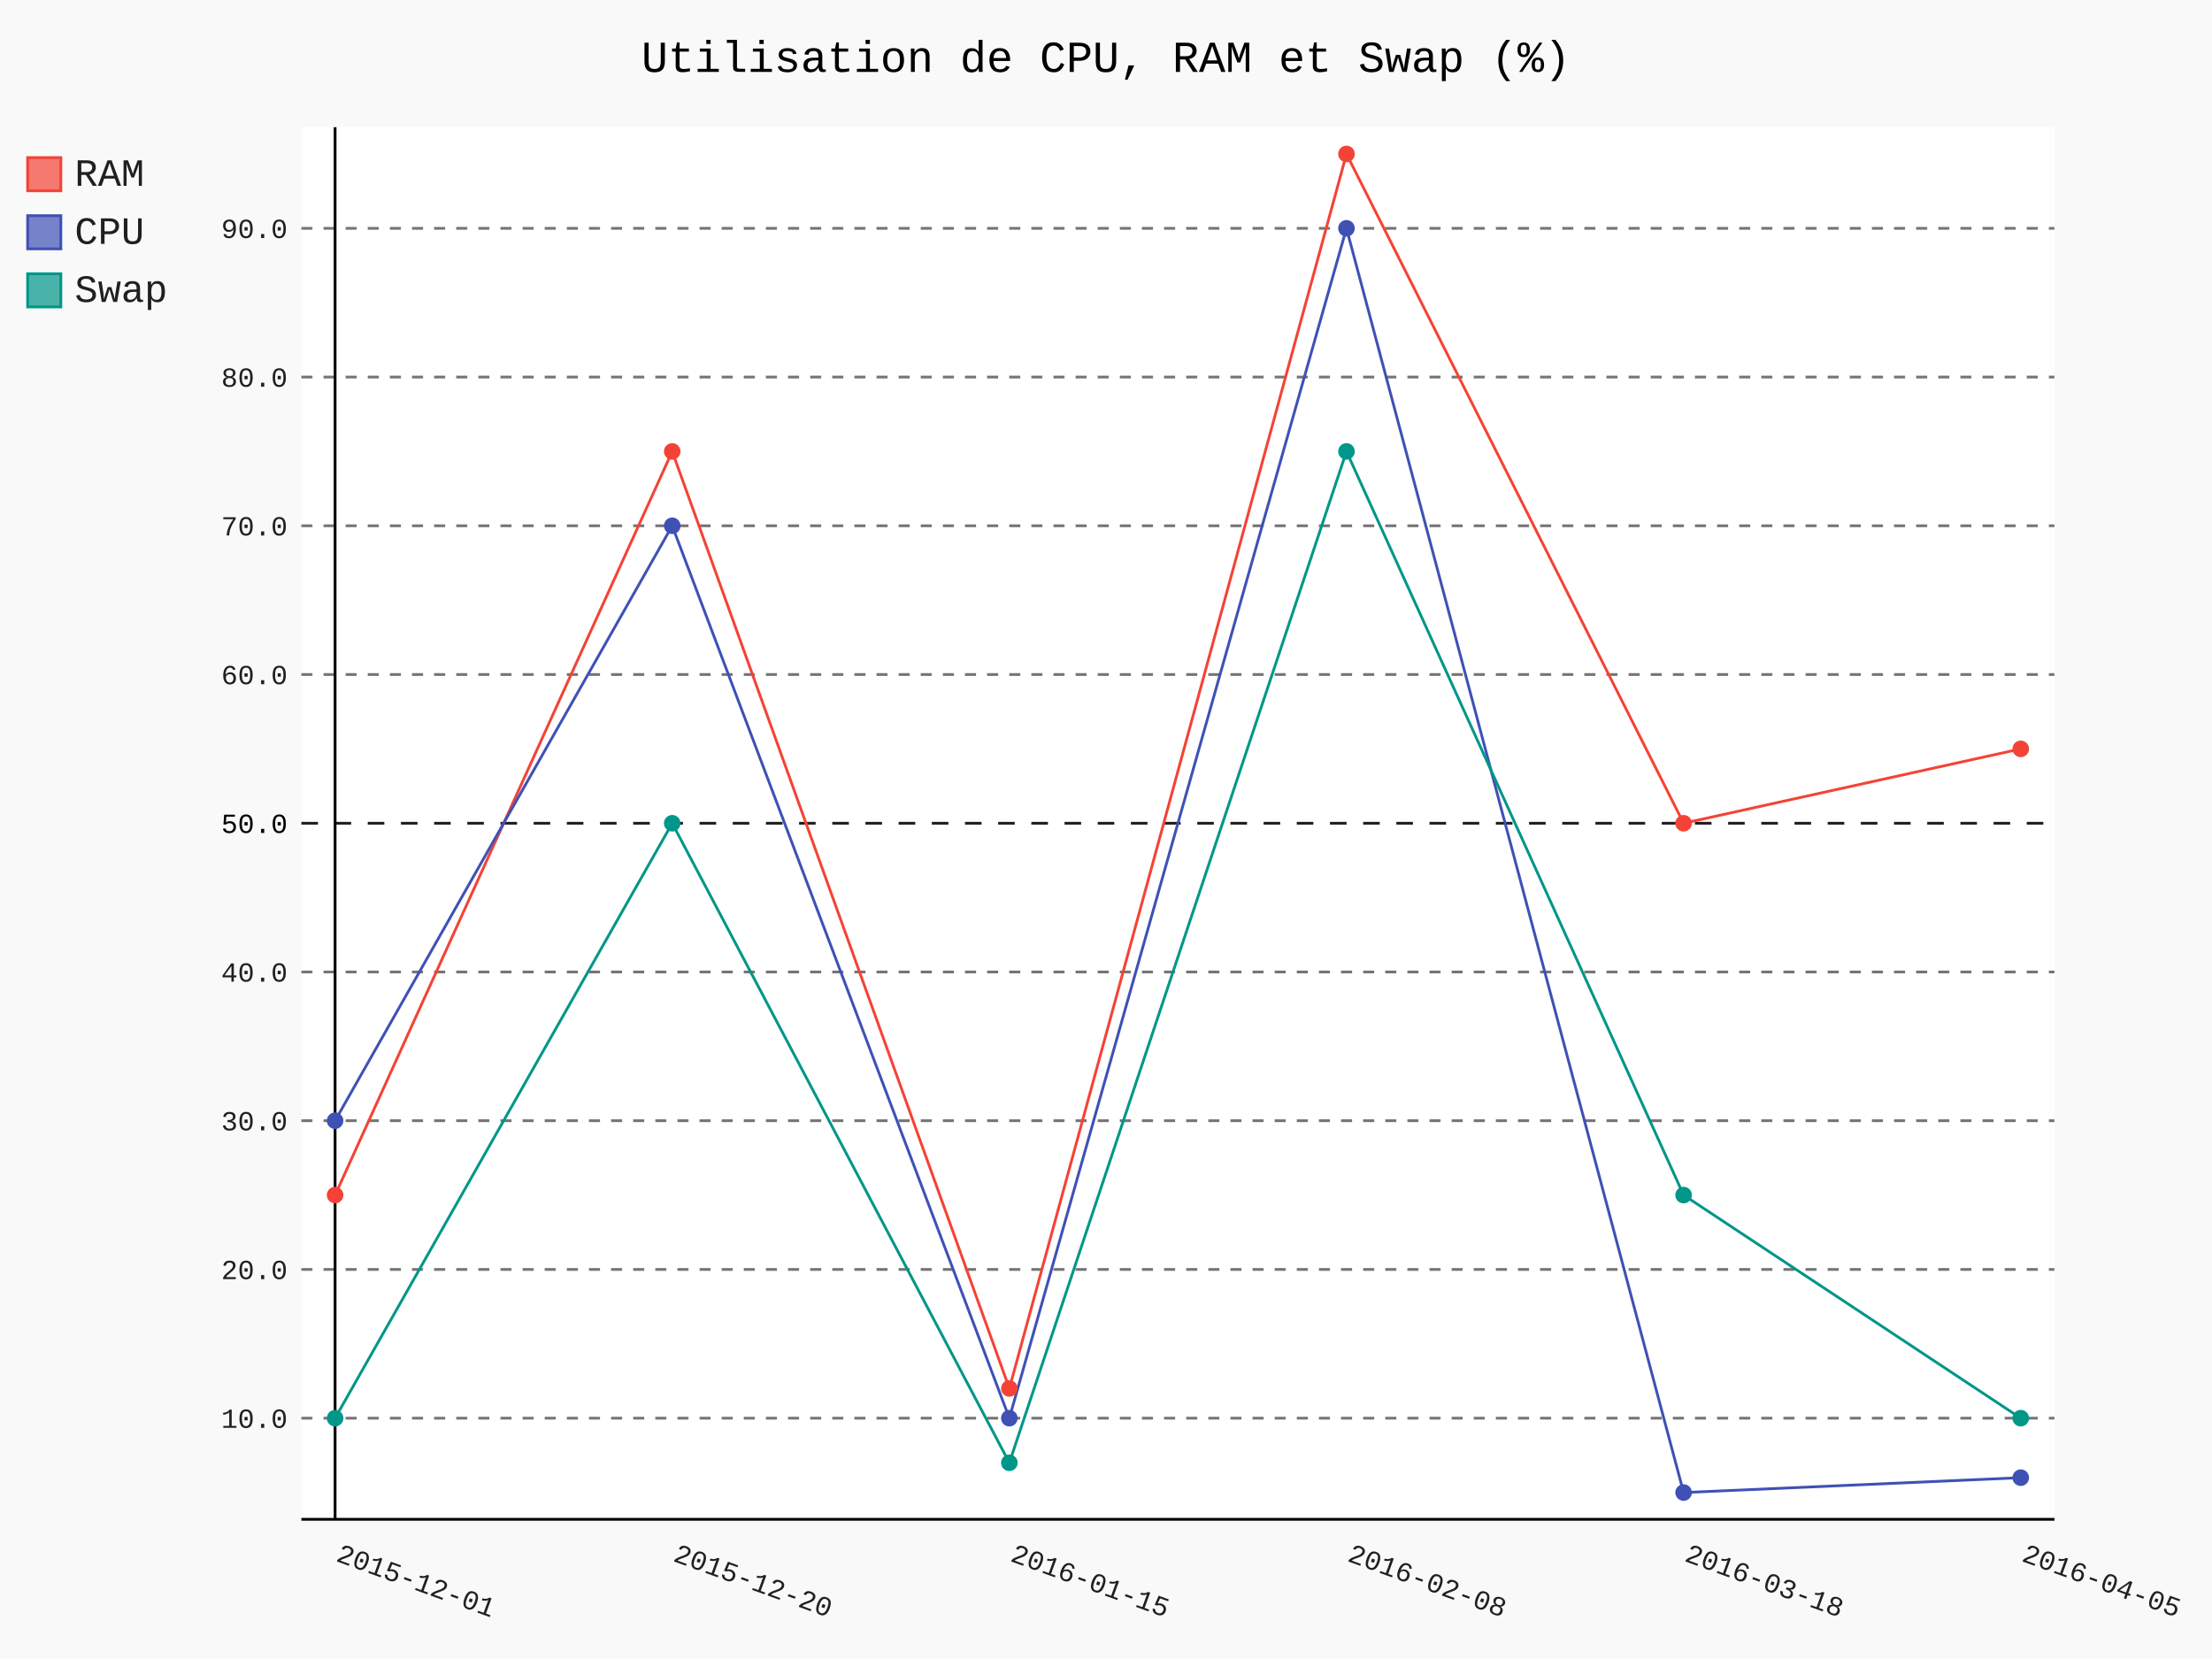
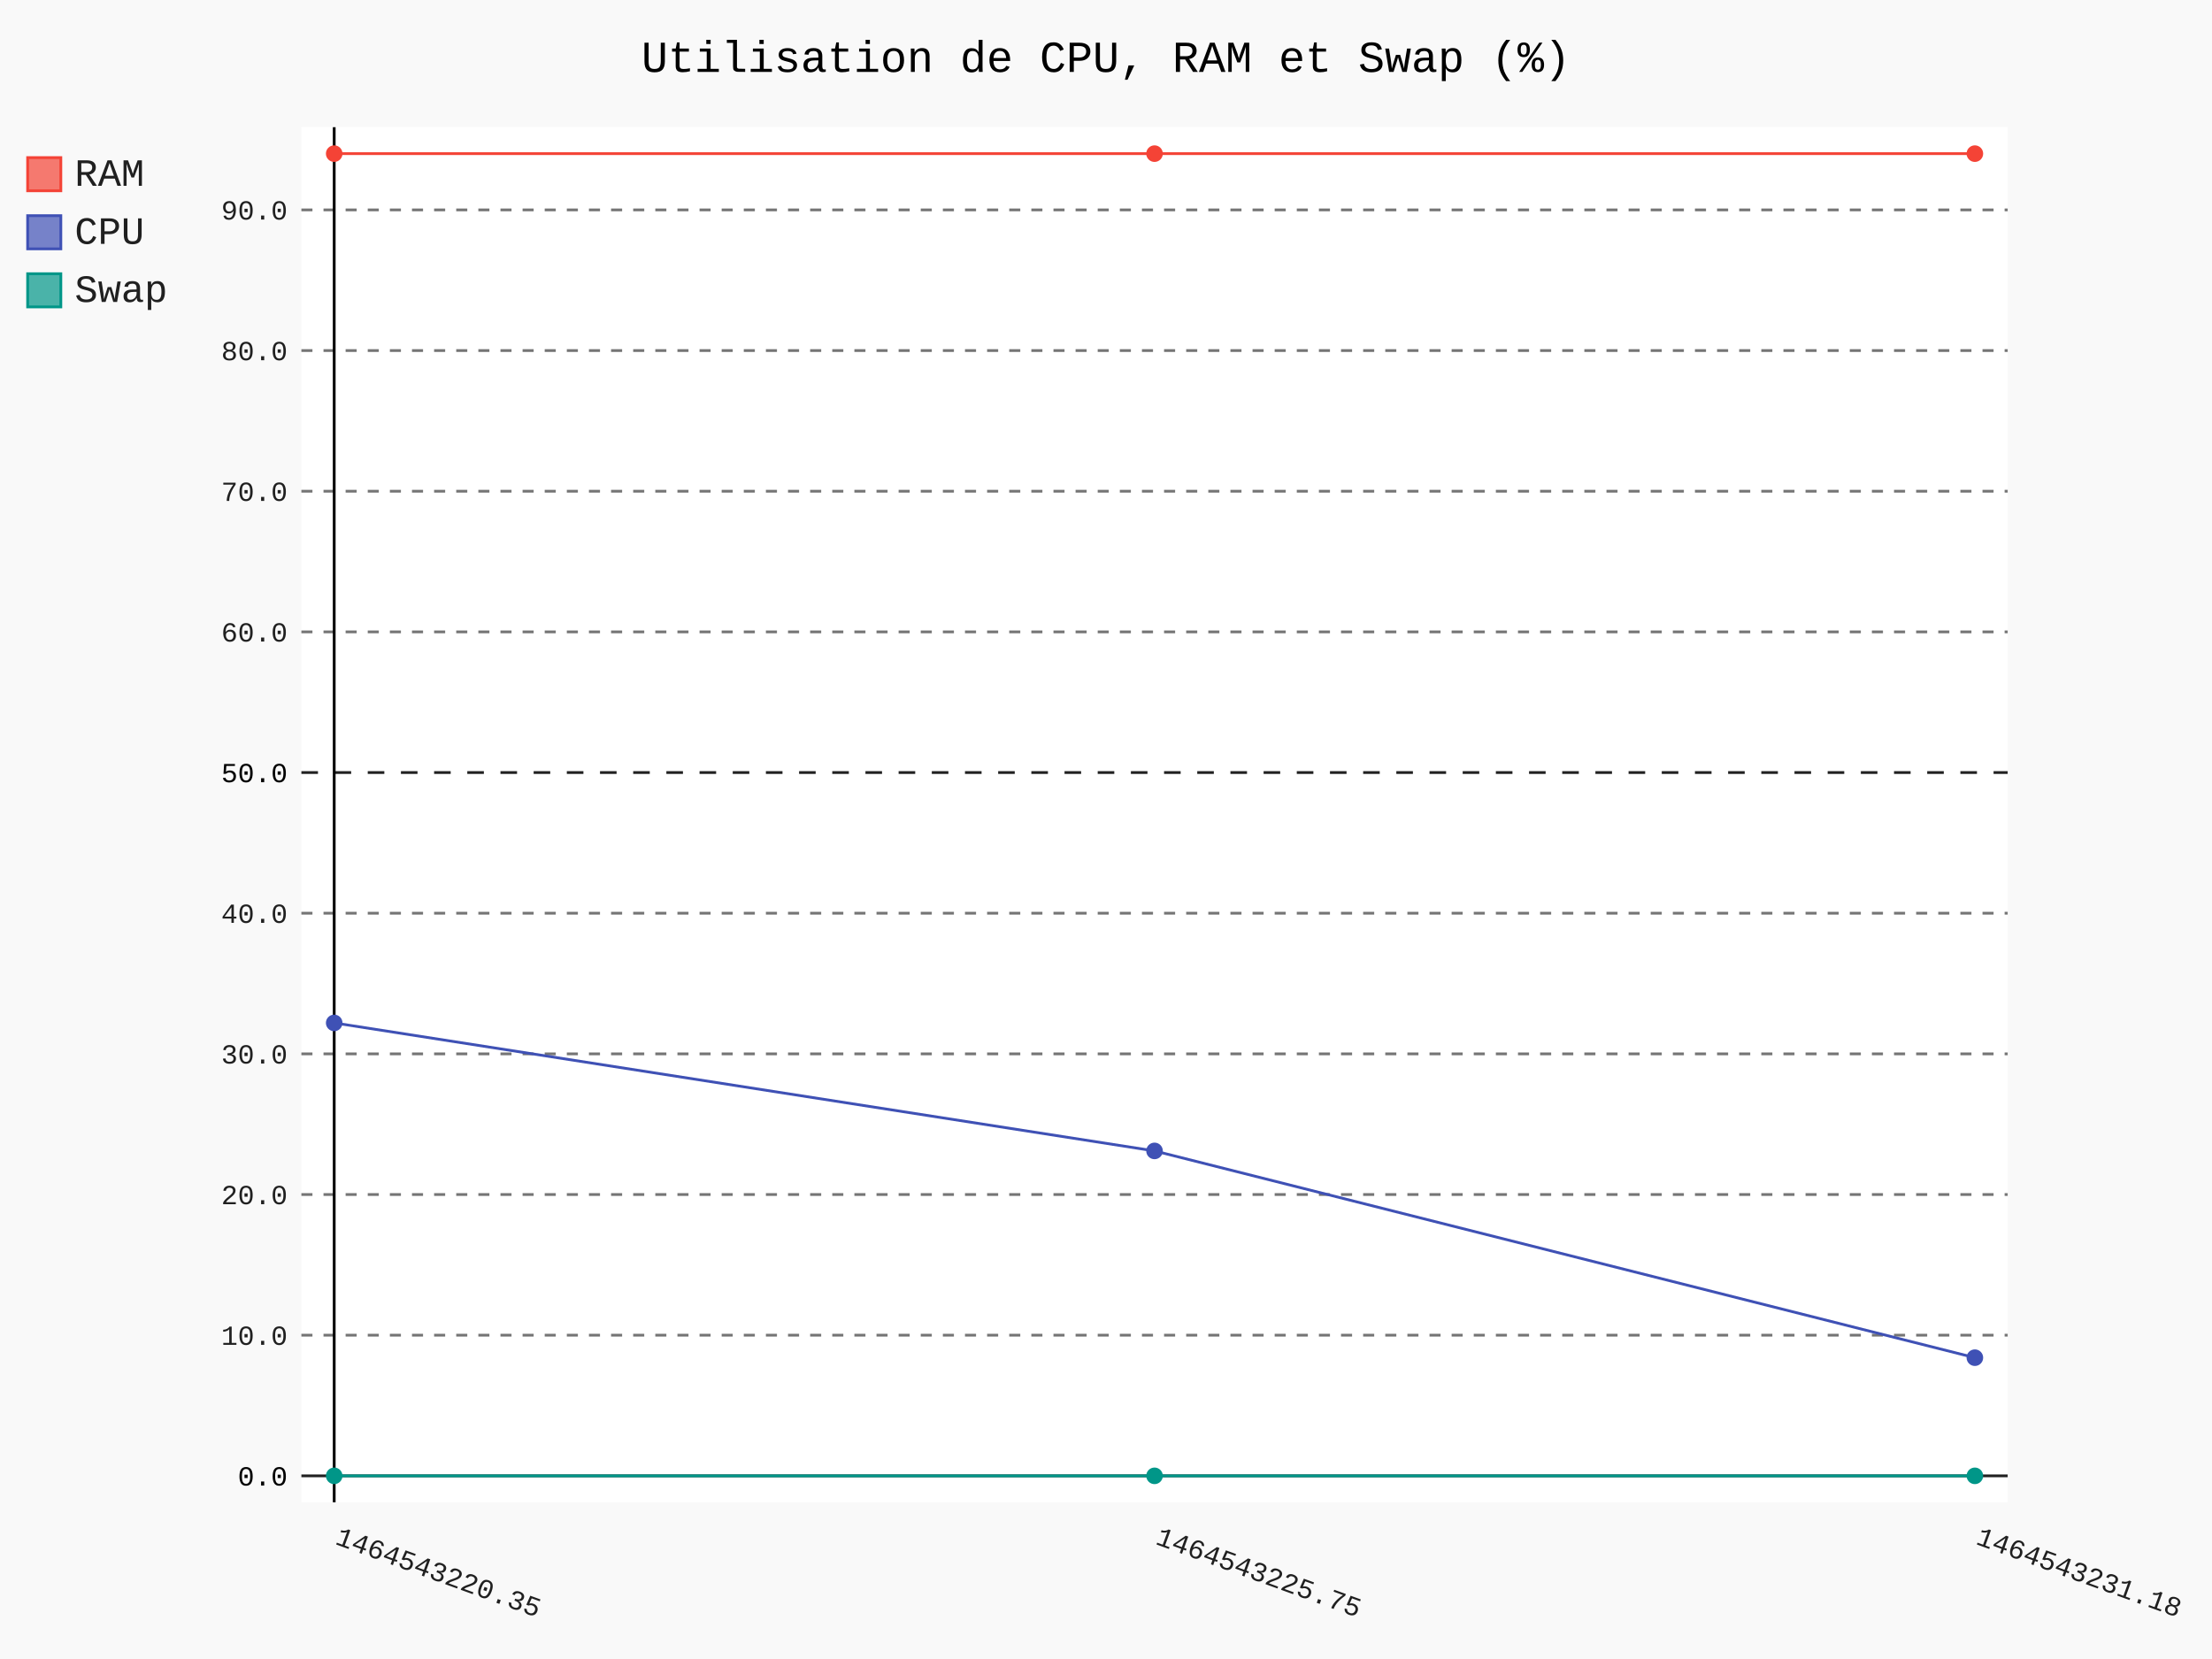
- <svg xmlns="http://www.w3.org/2000/svg" id="chart-4fae49db-f6a7-4478-a1ca-101f6dbf4f94" class="pygal-chart" viewBox="0 0 800 600">
+ <svg xmlns="http://www.w3.org/2000/svg" id="chart-c8910e26-9e52-49fa-9d7d-79f032ac49c8" class="pygal-chart" viewBox="0 0 800 600">
  <defs>
-     <style type="text/css">#chart-4fae49db-f6a7-4478-a1ca-101f6dbf4f94{-webkit-user-select:none;-webkit-font-smoothing:antialiased;font-family:Consolas,"Liberation Mono",Menlo,Courier,monospace}#chart-4fae49db-f6a7-4478-a1ca-101f6dbf4f94 .title{font-family:Consolas,"Liberation Mono",Menlo,Courier,monospace;font-size:16px}#chart-4fae49db-f6a7-4478-a1ca-101f6dbf4f94 .legends .legend text{font-family:Consolas,"Liberation Mono",Menlo,Courier,monospace;font-size:14px}#chart-4fae49db-f6a7-4478-a1ca-101f6dbf4f94 .axis text{font-family:Consolas,"Liberation Mono",Menlo,Courier,monospace;font-size:10px}#chart-4fae49db-f6a7-4478-a1ca-101f6dbf4f94 .axis text.major{font-family:Consolas,"Liberation Mono",Menlo,Courier,monospace;font-size:10px}#chart-4fae49db-f6a7-4478-a1ca-101f6dbf4f94 .text-overlay text.value{font-family:Consolas,"Liberation Mono",Menlo,Courier,monospace;font-size:16px}#chart-4fae49db-f6a7-4478-a1ca-101f6dbf4f94 .text-overlay text.label{font-family:Consolas,"Liberation Mono",Menlo,Courier,monospace;font-size:10px}#chart-4fae49db-f6a7-4478-a1ca-101f6dbf4f94 .tooltip{font-family:Consolas,"Liberation Mono",Menlo,Courier,monospace;font-size:14px}#chart-4fae49db-f6a7-4478-a1ca-101f6dbf4f94 text.no_data{font-family:Consolas,"Liberation Mono",Menlo,Courier,monospace;font-size:64px}
- #chart-4fae49db-f6a7-4478-a1ca-101f6dbf4f94{background-color:rgba(249,249,249,1)}#chart-4fae49db-f6a7-4478-a1ca-101f6dbf4f94 path,#chart-4fae49db-f6a7-4478-a1ca-101f6dbf4f94 line,#chart-4fae49db-f6a7-4478-a1ca-101f6dbf4f94 rect,#chart-4fae49db-f6a7-4478-a1ca-101f6dbf4f94 circle{-webkit-transition:150ms;-moz-transition:150ms;transition:150ms}#chart-4fae49db-f6a7-4478-a1ca-101f6dbf4f94 .graph &gt; .background{fill:rgba(249,249,249,1)}#chart-4fae49db-f6a7-4478-a1ca-101f6dbf4f94 .plot &gt; .background{fill:rgba(255,255,255,1)}#chart-4fae49db-f6a7-4478-a1ca-101f6dbf4f94 .graph{fill:rgba(0,0,0,.87)}#chart-4fae49db-f6a7-4478-a1ca-101f6dbf4f94 text.no_data{fill:rgba(0,0,0,1)}#chart-4fae49db-f6a7-4478-a1ca-101f6dbf4f94 .title{fill:rgba(0,0,0,1)}#chart-4fae49db-f6a7-4478-a1ca-101f6dbf4f94 .legends .legend text{fill:rgba(0,0,0,.87)}#chart-4fae49db-f6a7-4478-a1ca-101f6dbf4f94 .legends .legend:hover text{fill:rgba(0,0,0,1)}#chart-4fae49db-f6a7-4478-a1ca-101f6dbf4f94 .axis .line{stroke:rgba(0,0,0,1)}#chart-4fae49db-f6a7-4478-a1ca-101f6dbf4f94 .axis .guide.line{stroke:rgba(0,0,0,.54)}#chart-4fae49db-f6a7-4478-a1ca-101f6dbf4f94 .axis .major.line{stroke:rgba(0,0,0,.87)}#chart-4fae49db-f6a7-4478-a1ca-101f6dbf4f94 .axis text.major{fill:rgba(0,0,0,1)}#chart-4fae49db-f6a7-4478-a1ca-101f6dbf4f94 .axis.y .guides:hover .guide.line,#chart-4fae49db-f6a7-4478-a1ca-101f6dbf4f94 .line-graph .axis.x .guides:hover .guide.line,#chart-4fae49db-f6a7-4478-a1ca-101f6dbf4f94 .stackedline-graph .axis.x .guides:hover .guide.line,#chart-4fae49db-f6a7-4478-a1ca-101f6dbf4f94 .xy-graph .axis.x .guides:hover .guide.line{stroke:rgba(0,0,0,1)}#chart-4fae49db-f6a7-4478-a1ca-101f6dbf4f94 .axis .guides:hover text{fill:rgba(0,0,0,1)}#chart-4fae49db-f6a7-4478-a1ca-101f6dbf4f94 .reactive{fill-opacity:.7}#chart-4fae49db-f6a7-4478-a1ca-101f6dbf4f94 .ci{stroke:rgba(0,0,0,.87)}#chart-4fae49db-f6a7-4478-a1ca-101f6dbf4f94 .reactive.active,#chart-4fae49db-f6a7-4478-a1ca-101f6dbf4f94 .active .reactive{fill-opacity:.8;stroke-width:4}#chart-4fae49db-f6a7-4478-a1ca-101f6dbf4f94 .series text{fill:rgba(0,0,0,1)}#chart-4fae49db-f6a7-4478-a1ca-101f6dbf4f94 .tooltip rect{fill:rgba(255,255,255,1);stroke:rgba(0,0,0,1);-webkit-transition:opacity 150ms;-moz-transition:opacity 150ms;transition:opacity 150ms}#chart-4fae49db-f6a7-4478-a1ca-101f6dbf4f94 .tooltip .label{fill:rgba(0,0,0,.87)}#chart-4fae49db-f6a7-4478-a1ca-101f6dbf4f94 .tooltip .label{fill:rgba(0,0,0,.87)}#chart-4fae49db-f6a7-4478-a1ca-101f6dbf4f94 .tooltip .legend{font-size:.8em;fill:rgba(0,0,0,.54)}#chart-4fae49db-f6a7-4478-a1ca-101f6dbf4f94 .tooltip .x_label{font-size:.6em;fill:rgba(0,0,0,1)}#chart-4fae49db-f6a7-4478-a1ca-101f6dbf4f94 .tooltip .xlink{font-size:.5em;text-decoration:underline}#chart-4fae49db-f6a7-4478-a1ca-101f6dbf4f94 .tooltip .value{font-size:1.5em}#chart-4fae49db-f6a7-4478-a1ca-101f6dbf4f94 .map-element{fill:rgba(255,255,255,1);stroke:rgba(0,0,0,.54) !important}#chart-4fae49db-f6a7-4478-a1ca-101f6dbf4f94 .map-element .reactive{fill-opacity:inherit}#chart-4fae49db-f6a7-4478-a1ca-101f6dbf4f94 .color-0,#chart-4fae49db-f6a7-4478-a1ca-101f6dbf4f94 .color-0 a:visited{stroke:#F44336;fill:#F44336}#chart-4fae49db-f6a7-4478-a1ca-101f6dbf4f94 .color-1,#chart-4fae49db-f6a7-4478-a1ca-101f6dbf4f94 .color-1 a:visited{stroke:#3F51B5;fill:#3F51B5}#chart-4fae49db-f6a7-4478-a1ca-101f6dbf4f94 .color-2,#chart-4fae49db-f6a7-4478-a1ca-101f6dbf4f94 .color-2 a:visited{stroke:#009688;fill:#009688}#chart-4fae49db-f6a7-4478-a1ca-101f6dbf4f94 .text-overlay .color-0 text{fill:black}#chart-4fae49db-f6a7-4478-a1ca-101f6dbf4f94 .text-overlay .color-1 text{fill:black}#chart-4fae49db-f6a7-4478-a1ca-101f6dbf4f94 .text-overlay .color-2 text{fill:black}
- #chart-4fae49db-f6a7-4478-a1ca-101f6dbf4f94 text.no_data{text-anchor:middle}#chart-4fae49db-f6a7-4478-a1ca-101f6dbf4f94 .guide.line{fill:none}#chart-4fae49db-f6a7-4478-a1ca-101f6dbf4f94 .centered{text-anchor:middle}#chart-4fae49db-f6a7-4478-a1ca-101f6dbf4f94 .title{text-anchor:middle}#chart-4fae49db-f6a7-4478-a1ca-101f6dbf4f94 .legends .legend text{fill-opacity:1}#chart-4fae49db-f6a7-4478-a1ca-101f6dbf4f94 .axis.x text{text-anchor:middle}#chart-4fae49db-f6a7-4478-a1ca-101f6dbf4f94 .axis.x:not(.web) text[transform]{text-anchor:start}#chart-4fae49db-f6a7-4478-a1ca-101f6dbf4f94 .axis.x:not(.web) text[transform].backwards{text-anchor:end}#chart-4fae49db-f6a7-4478-a1ca-101f6dbf4f94 .axis.y text{text-anchor:end}#chart-4fae49db-f6a7-4478-a1ca-101f6dbf4f94 .axis.y text[transform].backwards{text-anchor:start}#chart-4fae49db-f6a7-4478-a1ca-101f6dbf4f94 .axis.y2 text{text-anchor:start}#chart-4fae49db-f6a7-4478-a1ca-101f6dbf4f94 .axis.y2 text[transform].backwards{text-anchor:end}#chart-4fae49db-f6a7-4478-a1ca-101f6dbf4f94 .axis .guide.line{stroke-dasharray:4,4}#chart-4fae49db-f6a7-4478-a1ca-101f6dbf4f94 .axis .major.guide.line{stroke-dasharray:6,6}#chart-4fae49db-f6a7-4478-a1ca-101f6dbf4f94 .horizontal .axis.y .guide.line,#chart-4fae49db-f6a7-4478-a1ca-101f6dbf4f94 .horizontal .axis.y2 .guide.line,#chart-4fae49db-f6a7-4478-a1ca-101f6dbf4f94 .vertical .axis.x .guide.line{opacity:0}#chart-4fae49db-f6a7-4478-a1ca-101f6dbf4f94 .horizontal .axis.always_show .guide.line,#chart-4fae49db-f6a7-4478-a1ca-101f6dbf4f94 .vertical .axis.always_show .guide.line{opacity:1 !important}#chart-4fae49db-f6a7-4478-a1ca-101f6dbf4f94 .axis.y .guides:hover .guide.line,#chart-4fae49db-f6a7-4478-a1ca-101f6dbf4f94 .axis.y2 .guides:hover .guide.line,#chart-4fae49db-f6a7-4478-a1ca-101f6dbf4f94 .axis.x .guides:hover .guide.line{opacity:1}#chart-4fae49db-f6a7-4478-a1ca-101f6dbf4f94 .axis .guides:hover text{opacity:1}#chart-4fae49db-f6a7-4478-a1ca-101f6dbf4f94 .nofill{fill:none}#chart-4fae49db-f6a7-4478-a1ca-101f6dbf4f94 .subtle-fill{fill-opacity:.2}#chart-4fae49db-f6a7-4478-a1ca-101f6dbf4f94 .dot{stroke-width:1px;fill-opacity:1}#chart-4fae49db-f6a7-4478-a1ca-101f6dbf4f94 .dot.active{stroke-width:5px}#chart-4fae49db-f6a7-4478-a1ca-101f6dbf4f94 .dot.negative{fill:transparent}#chart-4fae49db-f6a7-4478-a1ca-101f6dbf4f94 text,#chart-4fae49db-f6a7-4478-a1ca-101f6dbf4f94 tspan{stroke:none !important}#chart-4fae49db-f6a7-4478-a1ca-101f6dbf4f94 .series text.active{opacity:1}#chart-4fae49db-f6a7-4478-a1ca-101f6dbf4f94 .tooltip rect{fill-opacity:.95;stroke-width:.5}#chart-4fae49db-f6a7-4478-a1ca-101f6dbf4f94 .tooltip text{fill-opacity:1}#chart-4fae49db-f6a7-4478-a1ca-101f6dbf4f94 .showable{visibility:hidden}#chart-4fae49db-f6a7-4478-a1ca-101f6dbf4f94 .showable.shown{visibility:visible}</style>
+     <style type="text/css">#chart-c8910e26-9e52-49fa-9d7d-79f032ac49c8{-webkit-user-select:none;-webkit-font-smoothing:antialiased;font-family:Consolas,"Liberation Mono",Menlo,Courier,monospace}#chart-c8910e26-9e52-49fa-9d7d-79f032ac49c8 .title{font-family:Consolas,"Liberation Mono",Menlo,Courier,monospace;font-size:16px}#chart-c8910e26-9e52-49fa-9d7d-79f032ac49c8 .legends .legend text{font-family:Consolas,"Liberation Mono",Menlo,Courier,monospace;font-size:14px}#chart-c8910e26-9e52-49fa-9d7d-79f032ac49c8 .axis text{font-family:Consolas,"Liberation Mono",Menlo,Courier,monospace;font-size:10px}#chart-c8910e26-9e52-49fa-9d7d-79f032ac49c8 .axis text.major{font-family:Consolas,"Liberation Mono",Menlo,Courier,monospace;font-size:10px}#chart-c8910e26-9e52-49fa-9d7d-79f032ac49c8 .text-overlay text.value{font-family:Consolas,"Liberation Mono",Menlo,Courier,monospace;font-size:16px}#chart-c8910e26-9e52-49fa-9d7d-79f032ac49c8 .text-overlay text.label{font-family:Consolas,"Liberation Mono",Menlo,Courier,monospace;font-size:10px}#chart-c8910e26-9e52-49fa-9d7d-79f032ac49c8 .tooltip{font-family:Consolas,"Liberation Mono",Menlo,Courier,monospace;font-size:14px}#chart-c8910e26-9e52-49fa-9d7d-79f032ac49c8 text.no_data{font-family:Consolas,"Liberation Mono",Menlo,Courier,monospace;font-size:64px}
+ #chart-c8910e26-9e52-49fa-9d7d-79f032ac49c8{background-color:rgba(249,249,249,1)}#chart-c8910e26-9e52-49fa-9d7d-79f032ac49c8 path,#chart-c8910e26-9e52-49fa-9d7d-79f032ac49c8 line,#chart-c8910e26-9e52-49fa-9d7d-79f032ac49c8 rect,#chart-c8910e26-9e52-49fa-9d7d-79f032ac49c8 circle{-webkit-transition:150ms;-moz-transition:150ms;transition:150ms}#chart-c8910e26-9e52-49fa-9d7d-79f032ac49c8 .graph &gt; .background{fill:rgba(249,249,249,1)}#chart-c8910e26-9e52-49fa-9d7d-79f032ac49c8 .plot &gt; .background{fill:rgba(255,255,255,1)}#chart-c8910e26-9e52-49fa-9d7d-79f032ac49c8 .graph{fill:rgba(0,0,0,.87)}#chart-c8910e26-9e52-49fa-9d7d-79f032ac49c8 text.no_data{fill:rgba(0,0,0,1)}#chart-c8910e26-9e52-49fa-9d7d-79f032ac49c8 .title{fill:rgba(0,0,0,1)}#chart-c8910e26-9e52-49fa-9d7d-79f032ac49c8 .legends .legend text{fill:rgba(0,0,0,.87)}#chart-c8910e26-9e52-49fa-9d7d-79f032ac49c8 .legends .legend:hover text{fill:rgba(0,0,0,1)}#chart-c8910e26-9e52-49fa-9d7d-79f032ac49c8 .axis .line{stroke:rgba(0,0,0,1)}#chart-c8910e26-9e52-49fa-9d7d-79f032ac49c8 .axis .guide.line{stroke:rgba(0,0,0,.54)}#chart-c8910e26-9e52-49fa-9d7d-79f032ac49c8 .axis .major.line{stroke:rgba(0,0,0,.87)}#chart-c8910e26-9e52-49fa-9d7d-79f032ac49c8 .axis text.major{fill:rgba(0,0,0,1)}#chart-c8910e26-9e52-49fa-9d7d-79f032ac49c8 .axis.y .guides:hover .guide.line,#chart-c8910e26-9e52-49fa-9d7d-79f032ac49c8 .line-graph .axis.x .guides:hover .guide.line,#chart-c8910e26-9e52-49fa-9d7d-79f032ac49c8 .stackedline-graph .axis.x .guides:hover .guide.line,#chart-c8910e26-9e52-49fa-9d7d-79f032ac49c8 .xy-graph .axis.x .guides:hover .guide.line{stroke:rgba(0,0,0,1)}#chart-c8910e26-9e52-49fa-9d7d-79f032ac49c8 .axis .guides:hover text{fill:rgba(0,0,0,1)}#chart-c8910e26-9e52-49fa-9d7d-79f032ac49c8 .reactive{fill-opacity:.7}#chart-c8910e26-9e52-49fa-9d7d-79f032ac49c8 .ci{stroke:rgba(0,0,0,.87)}#chart-c8910e26-9e52-49fa-9d7d-79f032ac49c8 .reactive.active,#chart-c8910e26-9e52-49fa-9d7d-79f032ac49c8 .active .reactive{fill-opacity:.8;stroke-width:4}#chart-c8910e26-9e52-49fa-9d7d-79f032ac49c8 .series text{fill:rgba(0,0,0,1)}#chart-c8910e26-9e52-49fa-9d7d-79f032ac49c8 .tooltip rect{fill:rgba(255,255,255,1);stroke:rgba(0,0,0,1);-webkit-transition:opacity 150ms;-moz-transition:opacity 150ms;transition:opacity 150ms}#chart-c8910e26-9e52-49fa-9d7d-79f032ac49c8 .tooltip .label{fill:rgba(0,0,0,.87)}#chart-c8910e26-9e52-49fa-9d7d-79f032ac49c8 .tooltip .label{fill:rgba(0,0,0,.87)}#chart-c8910e26-9e52-49fa-9d7d-79f032ac49c8 .tooltip .legend{font-size:.8em;fill:rgba(0,0,0,.54)}#chart-c8910e26-9e52-49fa-9d7d-79f032ac49c8 .tooltip .x_label{font-size:.6em;fill:rgba(0,0,0,1)}#chart-c8910e26-9e52-49fa-9d7d-79f032ac49c8 .tooltip .xlink{font-size:.5em;text-decoration:underline}#chart-c8910e26-9e52-49fa-9d7d-79f032ac49c8 .tooltip .value{font-size:1.5em}#chart-c8910e26-9e52-49fa-9d7d-79f032ac49c8 .map-element{fill:rgba(255,255,255,1);stroke:rgba(0,0,0,.54) !important}#chart-c8910e26-9e52-49fa-9d7d-79f032ac49c8 .map-element .reactive{fill-opacity:inherit}#chart-c8910e26-9e52-49fa-9d7d-79f032ac49c8 .color-0,#chart-c8910e26-9e52-49fa-9d7d-79f032ac49c8 .color-0 a:visited{stroke:#F44336;fill:#F44336}#chart-c8910e26-9e52-49fa-9d7d-79f032ac49c8 .color-1,#chart-c8910e26-9e52-49fa-9d7d-79f032ac49c8 .color-1 a:visited{stroke:#3F51B5;fill:#3F51B5}#chart-c8910e26-9e52-49fa-9d7d-79f032ac49c8 .color-2,#chart-c8910e26-9e52-49fa-9d7d-79f032ac49c8 .color-2 a:visited{stroke:#009688;fill:#009688}#chart-c8910e26-9e52-49fa-9d7d-79f032ac49c8 .text-overlay .color-0 text{fill:black}#chart-c8910e26-9e52-49fa-9d7d-79f032ac49c8 .text-overlay .color-1 text{fill:black}#chart-c8910e26-9e52-49fa-9d7d-79f032ac49c8 .text-overlay .color-2 text{fill:black}
+ #chart-c8910e26-9e52-49fa-9d7d-79f032ac49c8 text.no_data{text-anchor:middle}#chart-c8910e26-9e52-49fa-9d7d-79f032ac49c8 .guide.line{fill:none}#chart-c8910e26-9e52-49fa-9d7d-79f032ac49c8 .centered{text-anchor:middle}#chart-c8910e26-9e52-49fa-9d7d-79f032ac49c8 .title{text-anchor:middle}#chart-c8910e26-9e52-49fa-9d7d-79f032ac49c8 .legends .legend text{fill-opacity:1}#chart-c8910e26-9e52-49fa-9d7d-79f032ac49c8 .axis.x text{text-anchor:middle}#chart-c8910e26-9e52-49fa-9d7d-79f032ac49c8 .axis.x:not(.web) text[transform]{text-anchor:start}#chart-c8910e26-9e52-49fa-9d7d-79f032ac49c8 .axis.x:not(.web) text[transform].backwards{text-anchor:end}#chart-c8910e26-9e52-49fa-9d7d-79f032ac49c8 .axis.y text{text-anchor:end}#chart-c8910e26-9e52-49fa-9d7d-79f032ac49c8 .axis.y text[transform].backwards{text-anchor:start}#chart-c8910e26-9e52-49fa-9d7d-79f032ac49c8 .axis.y2 text{text-anchor:start}#chart-c8910e26-9e52-49fa-9d7d-79f032ac49c8 .axis.y2 text[transform].backwards{text-anchor:end}#chart-c8910e26-9e52-49fa-9d7d-79f032ac49c8 .axis .guide.line{stroke-dasharray:4,4}#chart-c8910e26-9e52-49fa-9d7d-79f032ac49c8 .axis .major.guide.line{stroke-dasharray:6,6}#chart-c8910e26-9e52-49fa-9d7d-79f032ac49c8 .horizontal .axis.y .guide.line,#chart-c8910e26-9e52-49fa-9d7d-79f032ac49c8 .horizontal .axis.y2 .guide.line,#chart-c8910e26-9e52-49fa-9d7d-79f032ac49c8 .vertical .axis.x .guide.line{opacity:0}#chart-c8910e26-9e52-49fa-9d7d-79f032ac49c8 .horizontal .axis.always_show .guide.line,#chart-c8910e26-9e52-49fa-9d7d-79f032ac49c8 .vertical .axis.always_show .guide.line{opacity:1 !important}#chart-c8910e26-9e52-49fa-9d7d-79f032ac49c8 .axis.y .guides:hover .guide.line,#chart-c8910e26-9e52-49fa-9d7d-79f032ac49c8 .axis.y2 .guides:hover .guide.line,#chart-c8910e26-9e52-49fa-9d7d-79f032ac49c8 .axis.x .guides:hover .guide.line{opacity:1}#chart-c8910e26-9e52-49fa-9d7d-79f032ac49c8 .axis .guides:hover text{opacity:1}#chart-c8910e26-9e52-49fa-9d7d-79f032ac49c8 .nofill{fill:none}#chart-c8910e26-9e52-49fa-9d7d-79f032ac49c8 .subtle-fill{fill-opacity:.2}#chart-c8910e26-9e52-49fa-9d7d-79f032ac49c8 .dot{stroke-width:1px;fill-opacity:1}#chart-c8910e26-9e52-49fa-9d7d-79f032ac49c8 .dot.active{stroke-width:5px}#chart-c8910e26-9e52-49fa-9d7d-79f032ac49c8 .dot.negative{fill:transparent}#chart-c8910e26-9e52-49fa-9d7d-79f032ac49c8 text,#chart-c8910e26-9e52-49fa-9d7d-79f032ac49c8 tspan{stroke:none !important}#chart-c8910e26-9e52-49fa-9d7d-79f032ac49c8 .series text.active{opacity:1}#chart-c8910e26-9e52-49fa-9d7d-79f032ac49c8 .tooltip rect{fill-opacity:.95;stroke-width:.5}#chart-c8910e26-9e52-49fa-9d7d-79f032ac49c8 .tooltip text{fill-opacity:1}#chart-c8910e26-9e52-49fa-9d7d-79f032ac49c8 .showable{visibility:hidden}#chart-c8910e26-9e52-49fa-9d7d-79f032ac49c8 .showable.shown{visibility:visible}</style>
  </defs>
  <g class="graph line-graph vertical">
    <rect class="background" height="600" width="800" x="0" y="0" />
    <g class="plot" transform="translate(109, 46)">
-       <rect class="background" height="503.479" width="634.018" x="0" y="0" />
+       <rect class="background" height="497.322" width="617.104" x="0" y="0" />
      <g class="axis y">
-         <path class="line" d="M0 503.479 h634.018" />
        <g class="guides">
-           <path class="guide line" d="M0 466.901 h634.018" />
-           <text class="" x="-5" y="470.401">10.0</text>
+           <path class="major line" d="M0 487.759 h617.104" />
+           <text class="major" x="-5" y="491.259">0.0</text>
        </g>
        <g class="guides">
-           <path class="guide line" d="M0 413.111 h634.018" />
-           <text class="" x="-5" y="416.611">20.0</text>
+           <path class="guide line" d="M0 436.887 h617.104" />
+           <text class="" x="-5" y="440.387">10.0</text>
        </g>
        <g class="guides">
-           <path class="guide line" d="M0 359.32 h634.018" />
-           <text class="" x="-5" y="362.82">30.0</text>
+           <path class="guide line" d="M0 386.015 h617.104" />
+           <text class="" x="-5" y="389.515">20.0</text>
        </g>
        <g class="guides">
-           <path class="guide line" d="M0 305.53 h634.018" />
-           <text class="" x="-5" y="309.03">40.0</text>
+           <path class="guide line" d="M0 335.143 h617.104" />
+           <text class="" x="-5" y="338.643">30.0</text>
        </g>
        <g class="guides">
-           <path class="major guide line" d="M0 251.739 h634.018" />
-           <text class="major" x="-5" y="255.239">50.0</text>
+           <path class="guide line" d="M0 284.271 h617.104" />
+           <text class="" x="-5" y="287.771">40.0</text>
        </g>
        <g class="guides">
-           <path class="guide line" d="M0 197.949 h634.018" />
-           <text class="" x="-5" y="201.449">60.0</text>
+           <path class="major guide line" d="M0 233.4 h617.104" />
+           <text class="major" x="-5" y="236.9">50.0</text>
        </g>
        <g class="guides">
-           <path class="guide line" d="M0 144.158 h634.018" />
-           <text class="" x="-5" y="147.658">70.0</text>
+           <path class="guide line" d="M0 182.528 h617.104" />
+           <text class="" x="-5" y="186.028">60.0</text>
        </g>
        <g class="guides">
-           <path class="guide line" d="M0 90.368 h634.018" />
-           <text class="" x="-5" y="93.868">80.0</text>
+           <path class="guide line" d="M0 131.656 h617.104" />
+           <text class="" x="-5" y="135.156">70.0</text>
        </g>
        <g class="guides">
-           <path class="guide line" d="M0 36.578 h634.018" />
-           <text class="" x="-5" y="40.078">90.0</text>
+           <path class="guide line" d="M0 80.784 h617.104" />
+           <text class="" x="-5" y="84.284">80.0</text>
+         </g>
+         <g class="guides">
+           <path class="guide line" d="M0 29.913 h617.104" />
+           <text class="" x="-5" y="33.413">90.0</text>
        </g>
      </g>
      <g class="axis x">
        <g class="guides">
-           <path class="line" d="M12.193 0 v503.479" />
-           <text class="" x="12.193" y="518.479" transform="rotate(20 12.19266 518.4788)">2015-12-01</text>
+           <path class="line" d="M11.867 0 v497.322" />
+           <text class="" x="11.867" y="512.322" transform="rotate(20 11.86738 512.3224)">1464543220.35</text>
        </g>
        <g class="guides">
-           <path class="guide line" d="M134.119 0 v503.479" />
-           <text class="" x="134.119" y="518.479" transform="rotate(20 134.1193 518.4788)">2015-12-20</text>
+           <path class="guide line" d="M308.552 0 v497.322" />
+           <text class="" x="308.552" y="512.322" transform="rotate(20 308.552 512.3224)">1464543225.75</text>
        </g>
        <g class="guides">
-           <path class="guide line" d="M256.046 0 v503.479" />
-           <text class="" x="256.046" y="518.479" transform="rotate(20 256.0459 518.4788)">2016-01-15</text>
-         </g>
-         <g class="guides">
-           <path class="guide line" d="M377.973 0 v503.479" />
-           <text class="" x="377.973" y="518.479" transform="rotate(20 377.9725 518.4788)">2016-02-08</text>
-         </g>
-         <g class="guides">
-           <path class="guide line" d="M499.899 0 v503.479" />
-           <text class="" x="499.899" y="518.479" transform="rotate(20 499.8992 518.4788)">2016-03-18</text>
-         </g>
-         <g class="guides">
-           <path class="guide line" d="M621.826 0 v503.479" />
-           <text class="" x="621.826" y="518.479" transform="rotate(20 621.8258 518.4788)">2016-04-05</text>
+           <path class="guide line" d="M605.237 0 v497.322" />
+           <text class="" x="605.237" y="512.322" transform="rotate(20 605.2366 512.3224)">1464543231.18</text>
        </g>
      </g>
      <g class="series serie-0 color-0">
-         <path class="line reactive nofill" d="M12.193 386.216 L134.119 117.263 256.046 456.143 377.973 9.682 499.899 251.739 621.826 224.844" />
+         <path class="line reactive nofill" d="M11.867 9.564 L308.552 9.564 605.237 9.564" />
      </g>
      <g class="series serie-1 color-1">
-         <path class="line reactive nofill" d="M12.193 359.32 L134.119 144.158 256.046 466.901 377.973 36.578 499.899 493.797 621.826 488.417" />
+         <path class="line reactive nofill" d="M11.867 323.951 L308.552 370.245 605.237 445.026" />
      </g>
      <g class="series serie-2 color-2">
-         <path class="line reactive nofill" d="M12.193 466.901 L134.119 251.739 256.046 483.038 377.973 117.263 499.899 386.216 621.826 466.901" />
+         <path class="line reactive nofill" d="M11.867 487.759 L308.552 487.759 605.237 487.759" />
      </g>
    </g>
    <g class="titles">
      <text class="title plot_title" x="400.0" y="26">Utilisation de CPU, RAM et Swap (%)</text>
    </g>
    <g class="plot overlay" transform="translate(109, 46)">
      <g class="series serie-0 color-0">
        <g class="dots">
-           <circle class="dot reactive tooltip-trigger" cx="12.193" cy="386.216" r="2.5" />
+           <circle class="dot reactive tooltip-trigger" cx="11.867" cy="9.564" r="2.5" />
        </g>
        <g class="dots">
-           <circle class="dot reactive tooltip-trigger" cx="134.119" cy="117.263" r="2.5" />
+           <circle class="dot reactive tooltip-trigger" cx="308.552" cy="9.564" r="2.5" />
        </g>
        <g class="dots">
-           <circle class="dot reactive tooltip-trigger" cx="256.046" cy="456.143" r="2.5" />
-         </g>
-         <g class="dots">
-           <circle class="dot reactive tooltip-trigger" cx="377.973" cy="9.682" r="2.5" />
-         </g>
-         <g class="dots">
-           <circle class="dot reactive tooltip-trigger" cx="499.899" cy="251.739" r="2.5" />
-         </g>
-         <g class="dots">
-           <circle class="dot reactive tooltip-trigger" cx="621.826" cy="224.844" r="2.5" />
+           <circle class="dot reactive tooltip-trigger" cx="605.237" cy="9.564" r="2.5" />
        </g>
      </g>
      <g class="series serie-1 color-1">
        <g class="dots">
-           <circle class="dot reactive tooltip-trigger" cx="12.193" cy="359.32" r="2.5" />
+           <circle class="dot reactive tooltip-trigger" cx="11.867" cy="323.951" r="2.5" />
        </g>
        <g class="dots">
-           <circle class="dot reactive tooltip-trigger" cx="134.119" cy="144.158" r="2.5" />
+           <circle class="dot reactive tooltip-trigger" cx="308.552" cy="370.245" r="2.5" />
        </g>
        <g class="dots">
-           <circle class="dot reactive tooltip-trigger" cx="256.046" cy="466.901" r="2.5" />
-         </g>
-         <g class="dots">
-           <circle class="dot reactive tooltip-trigger" cx="377.973" cy="36.578" r="2.5" />
-         </g>
-         <g class="dots">
-           <circle class="dot reactive tooltip-trigger" cx="499.899" cy="493.797" r="2.5" />
-         </g>
-         <g class="dots">
-           <circle class="dot reactive tooltip-trigger" cx="621.826" cy="488.417" r="2.5" />
+           <circle class="dot reactive tooltip-trigger" cx="605.237" cy="445.026" r="2.5" />
        </g>
      </g>
      <g class="series serie-2 color-2">
        <g class="dots">
-           <circle class="dot reactive tooltip-trigger" cx="12.193" cy="466.901" r="2.5" />
+           <circle class="dot reactive tooltip-trigger" cx="11.867" cy="487.759" r="2.5" />
        </g>
        <g class="dots">
-           <circle class="dot reactive tooltip-trigger" cx="134.119" cy="251.739" r="2.5" />
+           <circle class="dot reactive tooltip-trigger" cx="308.552" cy="487.759" r="2.5" />
        </g>
        <g class="dots">
-           <circle class="dot reactive tooltip-trigger" cx="256.046" cy="483.038" r="2.5" />
-         </g>
-         <g class="dots">
-           <circle class="dot reactive tooltip-trigger" cx="377.973" cy="117.263" r="2.5" />
-         </g>
-         <g class="dots">
-           <circle class="dot reactive tooltip-trigger" cx="499.899" cy="386.216" r="2.5" />
-         </g>
-         <g class="dots">
-           <circle class="dot reactive tooltip-trigger" cx="621.826" cy="466.901" r="2.5" />
+           <circle class="dot reactive tooltip-trigger" cx="605.237" cy="487.759" r="2.5" />
        </g>
      </g>
    </g>
    <g class="plot text-overlay" transform="translate(109, 46)">
      <g class="series serie-0 color-0" />
      <g class="series serie-1 color-1" />
      <g class="series serie-2 color-2" />
    </g>
    <g class="plot tooltip-overlay" transform="translate(109, 46)">
      <g class="tooltip" style="opacity: 0" transform="translate(0 0)">
        <rect class="tooltip-box" height="0" rx="0" ry="0" width="0" />
        <g class="text" />
      </g>
    </g>
    <g class="legends" transform="translate(10, 56)">
      <g class="legend reactive activate-serie" id="activate-serie-0">
        <rect class="color-0 reactive" height="12" width="12" x="0.0" y="1.0" />
        <text x="17.0" y="11.2">RAM</text>
      </g>
      <g class="legend reactive activate-serie" id="activate-serie-1">
        <rect class="color-1 reactive" height="12" width="12" x="0.0" y="22.0" />
        <text x="17.0" y="32.2">CPU</text>
      </g>
      <g class="legend reactive activate-serie" id="activate-serie-2">
        <rect class="color-2 reactive" height="12" width="12" x="0.0" y="43.0" />
        <text x="17.0" y="53.2">Swap</text>
      </g>
    </g>
-     <g class="legends" transform="translate(753, 56)" />
+     <g class="legends" transform="translate(736, 56)" />
  </g>
</svg>
